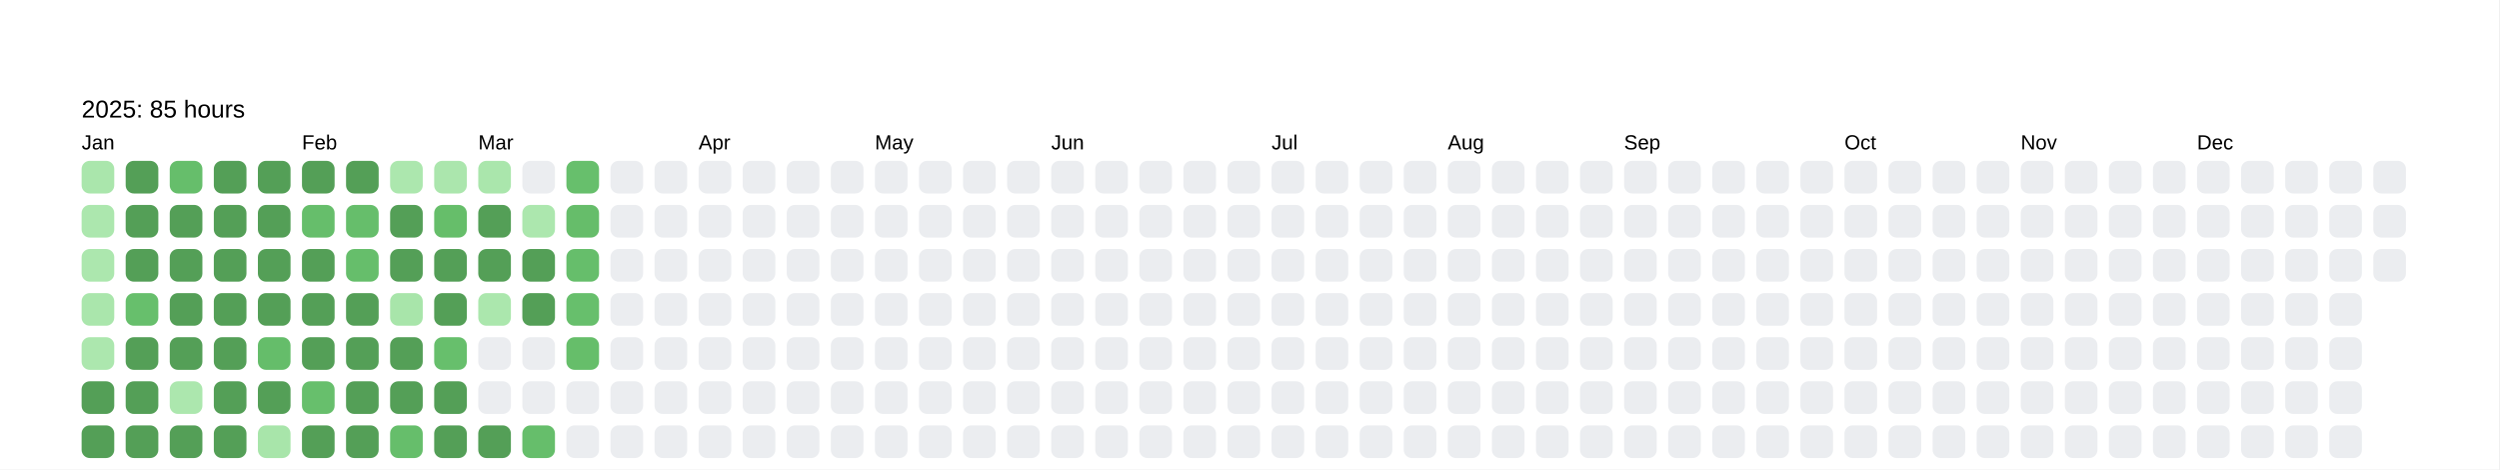
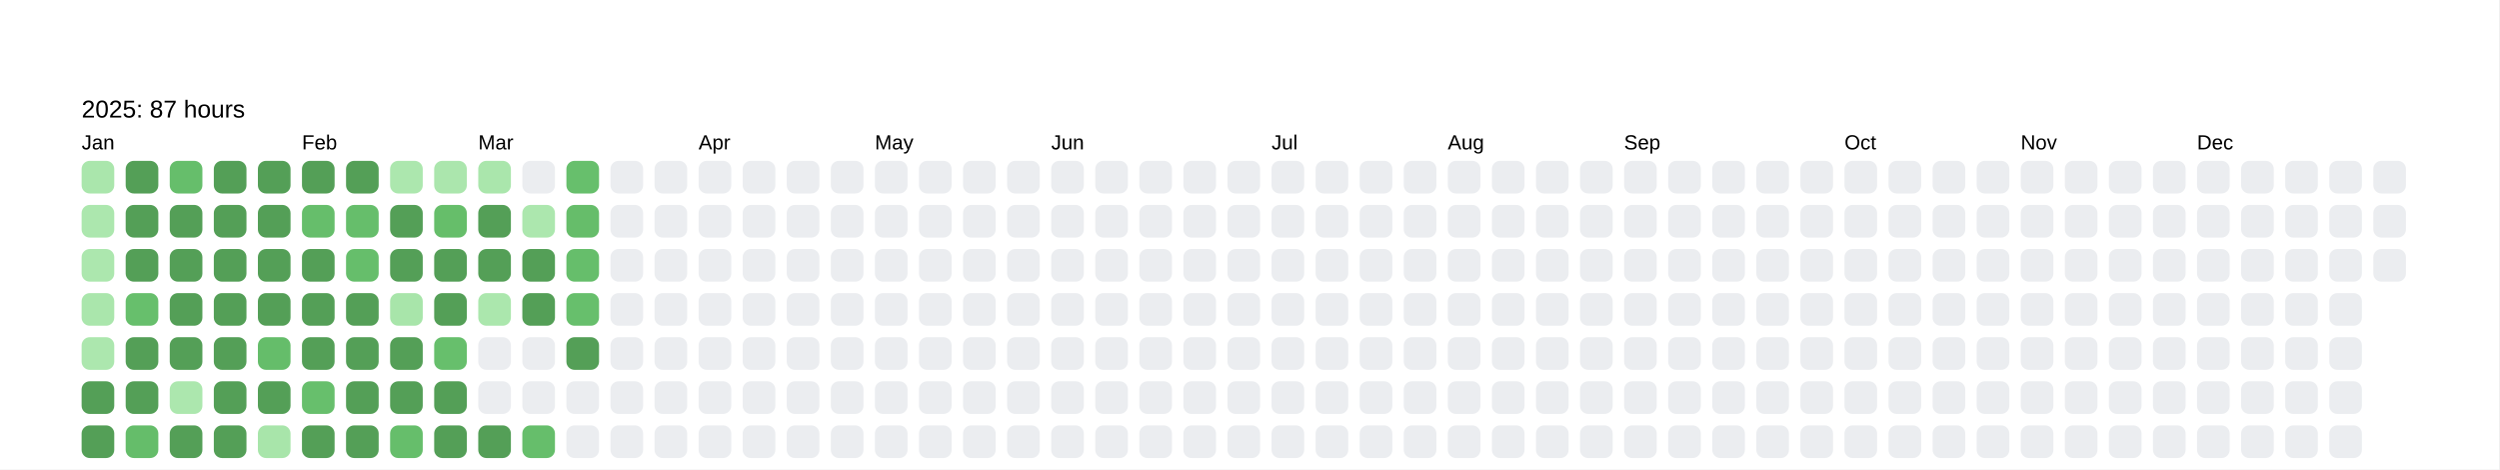
<svg xmlns="http://www.w3.org/2000/svg" baseProfile="full" height="57.5mm" version="1.1" viewBox="0,0,306.2,57.5" width="306.2mm">
  <defs />
  <rect fill="#FFFFFF" height="57.5" width="306.2" x="0" y="0" />
  <text fill="#000000" style="font-size:6px; font-family:Arial; font-weight:bold;" x="10" y="10" />
-   <text fill="#000000" style="font-size:3px; font-family:Arial;" x="10" y="14.4">2025: 85 hours</text>
+   <text fill="#000000" style="font-size:3px; font-family:Arial;" x="10" y="14.4">2025: 87 hours</text>
  <text fill="#000000" style="font-size:2.5px; font-family:Arial" x="10" y="18.3">Jan</text>
  <rect fill="#aae6ac" height="4" rx="1" ry="1" width="4" x="10" y="19.7" />
  <rect fill="#ace7ae" height="4" rx="1" ry="1" width="4" x="10" y="25.1" />
  <rect fill="#ace7ae" height="4" rx="1" ry="1" width="4" x="10" y="30.5" />
  <rect fill="#aae6ac" height="4" rx="1" ry="1" width="4" x="10" y="35.9" />
  <rect fill="#ace7ae" height="4" rx="1" ry="1" width="4" x="10" y="41.3" />
  <rect fill="#549F57" height="4" rx="1" ry="1" width="4" x="10" y="46.7" />
  <rect fill="#549F57" height="4" rx="1" ry="1" width="4" x="10" y="52.1" />
  <rect fill="#549F57" height="4" rx="1" ry="1" width="4" x="15.4" y="19.7" />
  <rect fill="#549F57" height="4" rx="1" ry="1" width="4" x="15.4" y="25.1" />
  <rect fill="#549F57" height="4" rx="1" ry="1" width="4" x="15.4" y="30.5" />
  <rect fill="#67bf6c" height="4" rx="1" ry="1" width="4" x="15.4" y="35.9" />
  <rect fill="#549F57" height="4" rx="1" ry="1" width="4" x="15.4" y="41.3" />
  <rect fill="#549F57" height="4" rx="1" ry="1" width="4" x="15.4" y="46.7" />
-   <rect fill="#549F57" height="4" rx="1" ry="1" width="4" x="15.4" y="52.1" />
+   <rect fill="#65bd6a" height="4" rx="1" ry="1" width="4" x="15.4" y="52.1" />
  <rect fill="#66be6b" height="4" rx="1" ry="1" width="4" x="20.8" y="19.7" />
  <rect fill="#549F57" height="4" rx="1" ry="1" width="4" x="20.8" y="25.1" />
  <rect fill="#549F57" height="4" rx="1" ry="1" width="4" x="20.8" y="30.5" />
  <rect fill="#549F57" height="4" rx="1" ry="1" width="4" x="20.8" y="35.9" />
  <rect fill="#549F57" height="4" rx="1" ry="1" width="4" x="20.8" y="41.3" />
  <rect fill="#ace7ae" height="4" rx="1" ry="1" width="4" x="20.8" y="46.7" />
  <rect fill="#549F57" height="4" rx="1" ry="1" width="4" x="20.8" y="52.1" />
  <rect fill="#549F57" height="4" rx="1" ry="1" width="4" x="26.2" y="19.7" />
  <rect fill="#549F57" height="4" rx="1" ry="1" width="4" x="26.2" y="25.1" />
  <rect fill="#549F57" height="4" rx="1" ry="1" width="4" x="26.2" y="30.5" />
  <rect fill="#549F57" height="4" rx="1" ry="1" width="4" x="26.2" y="35.9" />
  <rect fill="#549F57" height="4" rx="1" ry="1" width="4" x="26.2" y="41.3" />
  <rect fill="#549F57" height="4" rx="1" ry="1" width="4" x="26.2" y="46.7" />
  <rect fill="#549F57" height="4" rx="1" ry="1" width="4" x="26.2" y="52.1" />
  <rect fill="#549F57" height="4" rx="1" ry="1" width="4" x="31.6" y="19.7" />
  <rect fill="#549F57" height="4" rx="1" ry="1" width="4" x="31.6" y="25.1" />
  <rect fill="#549F57" height="4" rx="1" ry="1" width="4" x="31.6" y="30.5" />
  <rect fill="#549F57" height="4" rx="1" ry="1" width="4" x="31.6" y="35.9" />
  <rect fill="#65bd6a" height="4" rx="1" ry="1" width="4" x="31.6" y="41.3" />
  <rect fill="#549F57" height="4" rx="1" ry="1" width="4" x="31.6" y="46.7" />
  <rect fill="#a8e5aa" height="4" rx="1" ry="1" width="4" x="31.6" y="52.1" />
  <text fill="#000000" style="font-size:2.5px; font-family:Arial" x="37.0" y="18.3">Feb</text>
  <rect fill="#549F57" height="4" rx="1" ry="1" width="4" x="37.0" y="19.7" />
  <rect fill="#66be6b" height="4" rx="1" ry="1" width="4" x="37.0" y="25.1" />
  <rect fill="#549F57" height="4" rx="1" ry="1" width="4" x="37.0" y="30.5" />
  <rect fill="#549F57" height="4" rx="1" ry="1" width="4" x="37.0" y="35.9" />
  <rect fill="#549F57" height="4" rx="1" ry="1" width="4" x="37.0" y="41.3" />
  <rect fill="#67bf6c" height="4" rx="1" ry="1" width="4" x="37.0" y="46.7" />
  <rect fill="#549F57" height="4" rx="1" ry="1" width="4" x="37.0" y="52.1" />
  <rect fill="#549F57" height="4" rx="1" ry="1" width="4" x="42.4" y="19.7" />
  <rect fill="#66be6b" height="4" rx="1" ry="1" width="4" x="42.4" y="25.1" />
  <rect fill="#66be6b" height="4" rx="1" ry="1" width="4" x="42.4" y="30.5" />
  <rect fill="#549F57" height="4" rx="1" ry="1" width="4" x="42.4" y="35.9" />
  <rect fill="#549F57" height="4" rx="1" ry="1" width="4" x="42.4" y="41.3" />
  <rect fill="#549F57" height="4" rx="1" ry="1" width="4" x="42.4" y="46.7" />
  <rect fill="#549F57" height="4" rx="1" ry="1" width="4" x="42.4" y="52.1" />
  <rect fill="#ace7ae" height="4" rx="1" ry="1" width="4" x="47.8" y="19.7" />
  <rect fill="#549F57" height="4" rx="1" ry="1" width="4" x="47.8" y="25.1" />
  <rect fill="#549F57" height="4" rx="1" ry="1" width="4" x="47.8" y="30.5" />
  <rect fill="#a8e5aa" height="4" rx="1" ry="1" width="4" x="47.8" y="35.9" />
  <rect fill="#549F57" height="4" rx="1" ry="1" width="4" x="47.8" y="41.3" />
  <rect fill="#549F57" height="4" rx="1" ry="1" width="4" x="47.8" y="46.7" />
  <rect fill="#66be6b" height="4" rx="1" ry="1" width="4" x="47.8" y="52.1" />
  <rect fill="#abe6ad" height="4" rx="1" ry="1" width="4" x="53.2" y="19.7" />
  <rect fill="#66be6a" height="4" rx="1" ry="1" width="4" x="53.2" y="25.1" />
  <rect fill="#549F57" height="4" rx="1" ry="1" width="4" x="53.2" y="30.5" />
  <rect fill="#549F57" height="4" rx="1" ry="1" width="4" x="53.2" y="35.9" />
  <rect fill="#67bf6c" height="4" rx="1" ry="1" width="4" x="53.2" y="41.3" />
  <rect fill="#549F57" height="4" rx="1" ry="1" width="4" x="53.2" y="46.7" />
  <rect fill="#549F57" height="4" rx="1" ry="1" width="4" x="53.2" y="52.1" />
  <text fill="#000000" style="font-size:2.5px; font-family:Arial" x="58.6" y="18.3">Mar</text>
  <rect fill="#aae6ac" height="4" rx="1" ry="1" width="4" x="58.6" y="19.7" />
  <rect fill="#549F57" height="4" rx="1" ry="1" width="4" x="58.6" y="25.1" />
  <rect fill="#549F57" height="4" rx="1" ry="1" width="4" x="58.6" y="30.5" />
  <rect fill="#abe7ad" height="4" rx="1" ry="1" width="4" x="58.6" y="35.9" />
  <rect fill="#EBEDF0" height="4" rx="1" ry="1" width="4" x="58.6" y="41.3" />
  <rect fill="#EBEDF0" height="4" rx="1" ry="1" width="4" x="58.6" y="46.7" />
  <rect fill="#549F57" height="4" rx="1" ry="1" width="4" x="58.6" y="52.1" />
  <rect fill="#EBEDF0" height="4" rx="1" ry="1" width="4" x="64" y="19.7" />
  <rect fill="#ace7ae" height="4" rx="1" ry="1" width="4" x="64" y="25.1" />
  <rect fill="#549F57" height="4" rx="1" ry="1" width="4" x="64" y="30.5" />
  <rect fill="#549F57" height="4" rx="1" ry="1" width="4" x="64" y="35.9" />
  <rect fill="#EBEDF0" height="4" rx="1" ry="1" width="4" x="64" y="41.3" />
  <rect fill="#EBEDF0" height="4" rx="1" ry="1" width="4" x="64" y="46.7" />
  <rect fill="#66be6b" height="4" rx="1" ry="1" width="4" x="64" y="52.1" />
  <rect fill="#67bf6c" height="4" rx="1" ry="1" width="4" x="69.4" y="19.7" />
  <rect fill="#66bd6a" height="4" rx="1" ry="1" width="4" x="69.4" y="25.1" />
  <rect fill="#66be6b" height="4" rx="1" ry="1" width="4" x="69.4" y="30.5" />
  <rect fill="#67bf6c" height="4" rx="1" ry="1" width="4" x="69.4" y="35.9" />
-   <rect fill="#66be6a" height="4" rx="1" ry="1" width="4" x="69.4" y="41.3" />
+   <rect fill="#549F57" height="4" rx="1" ry="1" width="4" x="69.4" y="41.3" />
  <rect fill="#EBEDF0" height="4" rx="1" ry="1" width="4" x="69.4" y="46.7" />
  <rect fill="#EBEDF0" height="4" rx="1" ry="1" width="4" x="69.4" y="52.1" />
  <rect fill="#EBEDF0" height="4" rx="1" ry="1" width="4" x="74.8" y="19.7" />
  <rect fill="#EBEDF0" height="4" rx="1" ry="1" width="4" x="74.8" y="25.1" />
  <rect fill="#EBEDF0" height="4" rx="1" ry="1" width="4" x="74.8" y="30.5" />
  <rect fill="#EBEDF0" height="4" rx="1" ry="1" width="4" x="74.8" y="35.9" />
  <rect fill="#EBEDF0" height="4" rx="1" ry="1" width="4" x="74.8" y="41.3" />
  <rect fill="#EBEDF0" height="4" rx="1" ry="1" width="4" x="74.8" y="46.7" />
  <rect fill="#EBEDF0" height="4" rx="1" ry="1" width="4" x="74.8" y="52.1" />
  <rect fill="#EBEDF0" height="4" rx="1" ry="1" width="4" x="80.2" y="19.7" />
  <rect fill="#EBEDF0" height="4" rx="1" ry="1" width="4" x="80.2" y="25.1" />
  <rect fill="#EBEDF0" height="4" rx="1" ry="1" width="4" x="80.2" y="30.5" />
  <rect fill="#EBEDF0" height="4" rx="1" ry="1" width="4" x="80.2" y="35.9" />
  <rect fill="#EBEDF0" height="4" rx="1" ry="1" width="4" x="80.2" y="41.3" />
  <rect fill="#EBEDF0" height="4" rx="1" ry="1" width="4" x="80.2" y="46.7" />
  <rect fill="#EBEDF0" height="4" rx="1" ry="1" width="4" x="80.2" y="52.1" />
  <text fill="#000000" style="font-size:2.5px; font-family:Arial" x="85.6" y="18.3">Apr</text>
  <rect fill="#EBEDF0" height="4" rx="1" ry="1" width="4" x="85.6" y="19.7" />
  <rect fill="#EBEDF0" height="4" rx="1" ry="1" width="4" x="85.6" y="25.1" />
  <rect fill="#EBEDF0" height="4" rx="1" ry="1" width="4" x="85.6" y="30.5" />
  <rect fill="#EBEDF0" height="4" rx="1" ry="1" width="4" x="85.6" y="35.9" />
  <rect fill="#EBEDF0" height="4" rx="1" ry="1" width="4" x="85.6" y="41.3" />
  <rect fill="#EBEDF0" height="4" rx="1" ry="1" width="4" x="85.6" y="46.7" />
  <rect fill="#EBEDF0" height="4" rx="1" ry="1" width="4" x="85.6" y="52.1" />
  <rect fill="#EBEDF0" height="4" rx="1" ry="1" width="4" x="91" y="19.7" />
  <rect fill="#EBEDF0" height="4" rx="1" ry="1" width="4" x="91" y="25.1" />
  <rect fill="#EBEDF0" height="4" rx="1" ry="1" width="4" x="91" y="30.5" />
  <rect fill="#EBEDF0" height="4" rx="1" ry="1" width="4" x="91" y="35.9" />
  <rect fill="#EBEDF0" height="4" rx="1" ry="1" width="4" x="91" y="41.3" />
  <rect fill="#EBEDF0" height="4" rx="1" ry="1" width="4" x="91" y="46.7" />
  <rect fill="#EBEDF0" height="4" rx="1" ry="1" width="4" x="91" y="52.1" />
  <rect fill="#EBEDF0" height="4" rx="1" ry="1" width="4" x="96.4" y="19.7" />
  <rect fill="#EBEDF0" height="4" rx="1" ry="1" width="4" x="96.4" y="25.1" />
  <rect fill="#EBEDF0" height="4" rx="1" ry="1" width="4" x="96.4" y="30.5" />
  <rect fill="#EBEDF0" height="4" rx="1" ry="1" width="4" x="96.4" y="35.9" />
  <rect fill="#EBEDF0" height="4" rx="1" ry="1" width="4" x="96.4" y="41.3" />
  <rect fill="#EBEDF0" height="4" rx="1" ry="1" width="4" x="96.4" y="46.7" />
  <rect fill="#EBEDF0" height="4" rx="1" ry="1" width="4" x="96.4" y="52.1" />
  <rect fill="#EBEDF0" height="4" rx="1" ry="1" width="4" x="101.8" y="19.7" />
  <rect fill="#EBEDF0" height="4" rx="1" ry="1" width="4" x="101.8" y="25.1" />
  <rect fill="#EBEDF0" height="4" rx="1" ry="1" width="4" x="101.8" y="30.5" />
  <rect fill="#EBEDF0" height="4" rx="1" ry="1" width="4" x="101.8" y="35.9" />
  <rect fill="#EBEDF0" height="4" rx="1" ry="1" width="4" x="101.8" y="41.3" />
  <rect fill="#EBEDF0" height="4" rx="1" ry="1" width="4" x="101.8" y="46.7" />
  <rect fill="#EBEDF0" height="4" rx="1" ry="1" width="4" x="101.8" y="52.1" />
  <text fill="#000000" style="font-size:2.5px; font-family:Arial" x="107.2" y="18.3">May</text>
  <rect fill="#EBEDF0" height="4" rx="1" ry="1" width="4" x="107.2" y="19.7" />
  <rect fill="#EBEDF0" height="4" rx="1" ry="1" width="4" x="107.2" y="25.1" />
  <rect fill="#EBEDF0" height="4" rx="1" ry="1" width="4" x="107.2" y="30.5" />
  <rect fill="#EBEDF0" height="4" rx="1" ry="1" width="4" x="107.2" y="35.9" />
  <rect fill="#EBEDF0" height="4" rx="1" ry="1" width="4" x="107.2" y="41.3" />
  <rect fill="#EBEDF0" height="4" rx="1" ry="1" width="4" x="107.2" y="46.7" />
  <rect fill="#EBEDF0" height="4" rx="1" ry="1" width="4" x="107.2" y="52.1" />
  <rect fill="#EBEDF0" height="4" rx="1" ry="1" width="4" x="112.6" y="19.7" />
  <rect fill="#EBEDF0" height="4" rx="1" ry="1" width="4" x="112.6" y="25.1" />
  <rect fill="#EBEDF0" height="4" rx="1" ry="1" width="4" x="112.6" y="30.5" />
  <rect fill="#EBEDF0" height="4" rx="1" ry="1" width="4" x="112.6" y="35.9" />
  <rect fill="#EBEDF0" height="4" rx="1" ry="1" width="4" x="112.6" y="41.3" />
  <rect fill="#EBEDF0" height="4" rx="1" ry="1" width="4" x="112.6" y="46.7" />
  <rect fill="#EBEDF0" height="4" rx="1" ry="1" width="4" x="112.6" y="52.1" />
  <rect fill="#EBEDF0" height="4" rx="1" ry="1" width="4" x="118" y="19.7" />
  <rect fill="#EBEDF0" height="4" rx="1" ry="1" width="4" x="118" y="25.1" />
  <rect fill="#EBEDF0" height="4" rx="1" ry="1" width="4" x="118" y="30.5" />
  <rect fill="#EBEDF0" height="4" rx="1" ry="1" width="4" x="118" y="35.9" />
  <rect fill="#EBEDF0" height="4" rx="1" ry="1" width="4" x="118" y="41.3" />
  <rect fill="#EBEDF0" height="4" rx="1" ry="1" width="4" x="118" y="46.7" />
  <rect fill="#EBEDF0" height="4" rx="1" ry="1" width="4" x="118" y="52.1" />
  <rect fill="#EBEDF0" height="4" rx="1" ry="1" width="4" x="123.4" y="19.7" />
  <rect fill="#EBEDF0" height="4" rx="1" ry="1" width="4" x="123.4" y="25.1" />
  <rect fill="#EBEDF0" height="4" rx="1" ry="1" width="4" x="123.4" y="30.5" />
  <rect fill="#EBEDF0" height="4" rx="1" ry="1" width="4" x="123.4" y="35.9" />
  <rect fill="#EBEDF0" height="4" rx="1" ry="1" width="4" x="123.4" y="41.3" />
  <rect fill="#EBEDF0" height="4" rx="1" ry="1" width="4" x="123.4" y="46.7" />
  <rect fill="#EBEDF0" height="4" rx="1" ry="1" width="4" x="123.4" y="52.1" />
  <text fill="#000000" style="font-size:2.5px; font-family:Arial" x="128.8" y="18.3">Jun</text>
  <rect fill="#EBEDF0" height="4" rx="1" ry="1" width="4" x="128.8" y="19.7" />
  <rect fill="#EBEDF0" height="4" rx="1" ry="1" width="4" x="128.8" y="25.1" />
  <rect fill="#EBEDF0" height="4" rx="1" ry="1" width="4" x="128.8" y="30.5" />
  <rect fill="#EBEDF0" height="4" rx="1" ry="1" width="4" x="128.8" y="35.9" />
  <rect fill="#EBEDF0" height="4" rx="1" ry="1" width="4" x="128.8" y="41.3" />
  <rect fill="#EBEDF0" height="4" rx="1" ry="1" width="4" x="128.8" y="46.7" />
  <rect fill="#EBEDF0" height="4" rx="1" ry="1" width="4" x="128.8" y="52.1" />
  <rect fill="#EBEDF0" height="4" rx="1" ry="1" width="4" x="134.2" y="19.7" />
  <rect fill="#EBEDF0" height="4" rx="1" ry="1" width="4" x="134.2" y="25.1" />
  <rect fill="#EBEDF0" height="4" rx="1" ry="1" width="4" x="134.2" y="30.5" />
  <rect fill="#EBEDF0" height="4" rx="1" ry="1" width="4" x="134.2" y="35.9" />
  <rect fill="#EBEDF0" height="4" rx="1" ry="1" width="4" x="134.2" y="41.3" />
  <rect fill="#EBEDF0" height="4" rx="1" ry="1" width="4" x="134.2" y="46.7" />
  <rect fill="#EBEDF0" height="4" rx="1" ry="1" width="4" x="134.2" y="52.1" />
  <rect fill="#EBEDF0" height="4" rx="1" ry="1" width="4" x="139.6" y="19.7" />
  <rect fill="#EBEDF0" height="4" rx="1" ry="1" width="4" x="139.6" y="25.1" />
  <rect fill="#EBEDF0" height="4" rx="1" ry="1" width="4" x="139.6" y="30.5" />
  <rect fill="#EBEDF0" height="4" rx="1" ry="1" width="4" x="139.6" y="35.9" />
  <rect fill="#EBEDF0" height="4" rx="1" ry="1" width="4" x="139.6" y="41.3" />
  <rect fill="#EBEDF0" height="4" rx="1" ry="1" width="4" x="139.6" y="46.7" />
  <rect fill="#EBEDF0" height="4" rx="1" ry="1" width="4" x="139.6" y="52.1" />
  <rect fill="#EBEDF0" height="4" rx="1" ry="1" width="4" x="145" y="19.7" />
  <rect fill="#EBEDF0" height="4" rx="1" ry="1" width="4" x="145" y="25.1" />
  <rect fill="#EBEDF0" height="4" rx="1" ry="1" width="4" x="145" y="30.5" />
  <rect fill="#EBEDF0" height="4" rx="1" ry="1" width="4" x="145" y="35.9" />
  <rect fill="#EBEDF0" height="4" rx="1" ry="1" width="4" x="145" y="41.3" />
  <rect fill="#EBEDF0" height="4" rx="1" ry="1" width="4" x="145" y="46.7" />
  <rect fill="#EBEDF0" height="4" rx="1" ry="1" width="4" x="145" y="52.1" />
  <rect fill="#EBEDF0" height="4" rx="1" ry="1" width="4" x="150.4" y="19.7" />
  <rect fill="#EBEDF0" height="4" rx="1" ry="1" width="4" x="150.4" y="25.1" />
  <rect fill="#EBEDF0" height="4" rx="1" ry="1" width="4" x="150.4" y="30.5" />
  <rect fill="#EBEDF0" height="4" rx="1" ry="1" width="4" x="150.4" y="35.9" />
  <rect fill="#EBEDF0" height="4" rx="1" ry="1" width="4" x="150.4" y="41.3" />
  <rect fill="#EBEDF0" height="4" rx="1" ry="1" width="4" x="150.4" y="46.7" />
  <rect fill="#EBEDF0" height="4" rx="1" ry="1" width="4" x="150.4" y="52.1" />
  <text fill="#000000" style="font-size:2.5px; font-family:Arial" x="155.8" y="18.3">Jul</text>
  <rect fill="#EBEDF0" height="4" rx="1" ry="1" width="4" x="155.8" y="19.7" />
  <rect fill="#EBEDF0" height="4" rx="1" ry="1" width="4" x="155.8" y="25.1" />
  <rect fill="#EBEDF0" height="4" rx="1" ry="1" width="4" x="155.8" y="30.5" />
  <rect fill="#EBEDF0" height="4" rx="1" ry="1" width="4" x="155.8" y="35.9" />
  <rect fill="#EBEDF0" height="4" rx="1" ry="1" width="4" x="155.8" y="41.3" />
  <rect fill="#EBEDF0" height="4" rx="1" ry="1" width="4" x="155.8" y="46.7" />
  <rect fill="#EBEDF0" height="4" rx="1" ry="1" width="4" x="155.8" y="52.1" />
  <rect fill="#EBEDF0" height="4" rx="1" ry="1" width="4" x="161.2" y="19.7" />
  <rect fill="#EBEDF0" height="4" rx="1" ry="1" width="4" x="161.2" y="25.1" />
  <rect fill="#EBEDF0" height="4" rx="1" ry="1" width="4" x="161.2" y="30.5" />
  <rect fill="#EBEDF0" height="4" rx="1" ry="1" width="4" x="161.2" y="35.9" />
  <rect fill="#EBEDF0" height="4" rx="1" ry="1" width="4" x="161.2" y="41.3" />
  <rect fill="#EBEDF0" height="4" rx="1" ry="1" width="4" x="161.2" y="46.7" />
  <rect fill="#EBEDF0" height="4" rx="1" ry="1" width="4" x="161.2" y="52.1" />
  <rect fill="#EBEDF0" height="4" rx="1" ry="1" width="4" x="166.6" y="19.7" />
  <rect fill="#EBEDF0" height="4" rx="1" ry="1" width="4" x="166.6" y="25.1" />
  <rect fill="#EBEDF0" height="4" rx="1" ry="1" width="4" x="166.6" y="30.5" />
  <rect fill="#EBEDF0" height="4" rx="1" ry="1" width="4" x="166.6" y="35.9" />
  <rect fill="#EBEDF0" height="4" rx="1" ry="1" width="4" x="166.6" y="41.3" />
  <rect fill="#EBEDF0" height="4" rx="1" ry="1" width="4" x="166.6" y="46.7" />
  <rect fill="#EBEDF0" height="4" rx="1" ry="1" width="4" x="166.6" y="52.1" />
  <rect fill="#EBEDF0" height="4" rx="1" ry="1" width="4" x="172" y="19.7" />
  <rect fill="#EBEDF0" height="4" rx="1" ry="1" width="4" x="172" y="25.1" />
  <rect fill="#EBEDF0" height="4" rx="1" ry="1" width="4" x="172" y="30.5" />
  <rect fill="#EBEDF0" height="4" rx="1" ry="1" width="4" x="172" y="35.9" />
  <rect fill="#EBEDF0" height="4" rx="1" ry="1" width="4" x="172" y="41.3" />
  <rect fill="#EBEDF0" height="4" rx="1" ry="1" width="4" x="172" y="46.7" />
  <rect fill="#EBEDF0" height="4" rx="1" ry="1" width="4" x="172" y="52.1" />
  <text fill="#000000" style="font-size:2.5px; font-family:Arial" x="177.4" y="18.3">Aug</text>
  <rect fill="#EBEDF0" height="4" rx="1" ry="1" width="4" x="177.4" y="19.7" />
  <rect fill="#EBEDF0" height="4" rx="1" ry="1" width="4" x="177.4" y="25.1" />
  <rect fill="#EBEDF0" height="4" rx="1" ry="1" width="4" x="177.4" y="30.5" />
  <rect fill="#EBEDF0" height="4" rx="1" ry="1" width="4" x="177.4" y="35.9" />
  <rect fill="#EBEDF0" height="4" rx="1" ry="1" width="4" x="177.4" y="41.3" />
  <rect fill="#EBEDF0" height="4" rx="1" ry="1" width="4" x="177.4" y="46.7" />
  <rect fill="#EBEDF0" height="4" rx="1" ry="1" width="4" x="177.4" y="52.1" />
  <rect fill="#EBEDF0" height="4" rx="1" ry="1" width="4" x="182.8" y="19.7" />
  <rect fill="#EBEDF0" height="4" rx="1" ry="1" width="4" x="182.8" y="25.1" />
  <rect fill="#EBEDF0" height="4" rx="1" ry="1" width="4" x="182.8" y="30.5" />
  <rect fill="#EBEDF0" height="4" rx="1" ry="1" width="4" x="182.8" y="35.9" />
  <rect fill="#EBEDF0" height="4" rx="1" ry="1" width="4" x="182.8" y="41.3" />
  <rect fill="#EBEDF0" height="4" rx="1" ry="1" width="4" x="182.8" y="46.7" />
  <rect fill="#EBEDF0" height="4" rx="1" ry="1" width="4" x="182.8" y="52.1" />
  <rect fill="#EBEDF0" height="4" rx="1" ry="1" width="4" x="188.2" y="19.7" />
  <rect fill="#EBEDF0" height="4" rx="1" ry="1" width="4" x="188.2" y="25.1" />
  <rect fill="#EBEDF0" height="4" rx="1" ry="1" width="4" x="188.2" y="30.5" />
  <rect fill="#EBEDF0" height="4" rx="1" ry="1" width="4" x="188.2" y="35.9" />
  <rect fill="#EBEDF0" height="4" rx="1" ry="1" width="4" x="188.2" y="41.3" />
  <rect fill="#EBEDF0" height="4" rx="1" ry="1" width="4" x="188.2" y="46.7" />
  <rect fill="#EBEDF0" height="4" rx="1" ry="1" width="4" x="188.2" y="52.1" />
  <rect fill="#EBEDF0" height="4" rx="1" ry="1" width="4" x="193.6" y="19.7" />
  <rect fill="#EBEDF0" height="4" rx="1" ry="1" width="4" x="193.6" y="25.1" />
  <rect fill="#EBEDF0" height="4" rx="1" ry="1" width="4" x="193.6" y="30.5" />
  <rect fill="#EBEDF0" height="4" rx="1" ry="1" width="4" x="193.6" y="35.9" />
  <rect fill="#EBEDF0" height="4" rx="1" ry="1" width="4" x="193.6" y="41.3" />
  <rect fill="#EBEDF0" height="4" rx="1" ry="1" width="4" x="193.6" y="46.7" />
  <rect fill="#EBEDF0" height="4" rx="1" ry="1" width="4" x="193.6" y="52.1" />
  <text fill="#000000" style="font-size:2.5px; font-family:Arial" x="199" y="18.3">Sep</text>
  <rect fill="#EBEDF0" height="4" rx="1" ry="1" width="4" x="199" y="19.7" />
  <rect fill="#EBEDF0" height="4" rx="1" ry="1" width="4" x="199" y="25.1" />
  <rect fill="#EBEDF0" height="4" rx="1" ry="1" width="4" x="199" y="30.5" />
  <rect fill="#EBEDF0" height="4" rx="1" ry="1" width="4" x="199" y="35.9" />
  <rect fill="#EBEDF0" height="4" rx="1" ry="1" width="4" x="199" y="41.3" />
  <rect fill="#EBEDF0" height="4" rx="1" ry="1" width="4" x="199" y="46.7" />
  <rect fill="#EBEDF0" height="4" rx="1" ry="1" width="4" x="199" y="52.1" />
  <rect fill="#EBEDF0" height="4" rx="1" ry="1" width="4" x="204.4" y="19.7" />
  <rect fill="#EBEDF0" height="4" rx="1" ry="1" width="4" x="204.4" y="25.1" />
  <rect fill="#EBEDF0" height="4" rx="1" ry="1" width="4" x="204.4" y="30.5" />
  <rect fill="#EBEDF0" height="4" rx="1" ry="1" width="4" x="204.4" y="35.9" />
  <rect fill="#EBEDF0" height="4" rx="1" ry="1" width="4" x="204.4" y="41.3" />
  <rect fill="#EBEDF0" height="4" rx="1" ry="1" width="4" x="204.4" y="46.7" />
  <rect fill="#EBEDF0" height="4" rx="1" ry="1" width="4" x="204.4" y="52.1" />
  <rect fill="#EBEDF0" height="4" rx="1" ry="1" width="4" x="209.8" y="19.7" />
  <rect fill="#EBEDF0" height="4" rx="1" ry="1" width="4" x="209.8" y="25.1" />
  <rect fill="#EBEDF0" height="4" rx="1" ry="1" width="4" x="209.8" y="30.5" />
  <rect fill="#EBEDF0" height="4" rx="1" ry="1" width="4" x="209.8" y="35.9" />
  <rect fill="#EBEDF0" height="4" rx="1" ry="1" width="4" x="209.8" y="41.3" />
  <rect fill="#EBEDF0" height="4" rx="1" ry="1" width="4" x="209.8" y="46.7" />
  <rect fill="#EBEDF0" height="4" rx="1" ry="1" width="4" x="209.8" y="52.1" />
  <rect fill="#EBEDF0" height="4" rx="1" ry="1" width="4" x="215.2" y="19.7" />
  <rect fill="#EBEDF0" height="4" rx="1" ry="1" width="4" x="215.2" y="25.1" />
  <rect fill="#EBEDF0" height="4" rx="1" ry="1" width="4" x="215.2" y="30.5" />
  <rect fill="#EBEDF0" height="4" rx="1" ry="1" width="4" x="215.2" y="35.9" />
  <rect fill="#EBEDF0" height="4" rx="1" ry="1" width="4" x="215.2" y="41.3" />
  <rect fill="#EBEDF0" height="4" rx="1" ry="1" width="4" x="215.2" y="46.7" />
  <rect fill="#EBEDF0" height="4" rx="1" ry="1" width="4" x="215.2" y="52.1" />
  <rect fill="#EBEDF0" height="4" rx="1" ry="1" width="4" x="220.6" y="19.7" />
  <rect fill="#EBEDF0" height="4" rx="1" ry="1" width="4" x="220.6" y="25.1" />
  <rect fill="#EBEDF0" height="4" rx="1" ry="1" width="4" x="220.6" y="30.5" />
  <rect fill="#EBEDF0" height="4" rx="1" ry="1" width="4" x="220.6" y="35.9" />
  <rect fill="#EBEDF0" height="4" rx="1" ry="1" width="4" x="220.6" y="41.3" />
  <rect fill="#EBEDF0" height="4" rx="1" ry="1" width="4" x="220.6" y="46.7" />
  <rect fill="#EBEDF0" height="4" rx="1" ry="1" width="4" x="220.6" y="52.1" />
  <text fill="#000000" style="font-size:2.5px; font-family:Arial" x="226" y="18.3">Oct</text>
  <rect fill="#EBEDF0" height="4" rx="1" ry="1" width="4" x="226" y="19.7" />
  <rect fill="#EBEDF0" height="4" rx="1" ry="1" width="4" x="226" y="25.1" />
  <rect fill="#EBEDF0" height="4" rx="1" ry="1" width="4" x="226" y="30.5" />
  <rect fill="#EBEDF0" height="4" rx="1" ry="1" width="4" x="226" y="35.9" />
  <rect fill="#EBEDF0" height="4" rx="1" ry="1" width="4" x="226" y="41.3" />
  <rect fill="#EBEDF0" height="4" rx="1" ry="1" width="4" x="226" y="46.7" />
  <rect fill="#EBEDF0" height="4" rx="1" ry="1" width="4" x="226" y="52.1" />
  <rect fill="#EBEDF0" height="4" rx="1" ry="1" width="4" x="231.4" y="19.7" />
  <rect fill="#EBEDF0" height="4" rx="1" ry="1" width="4" x="231.4" y="25.1" />
  <rect fill="#EBEDF0" height="4" rx="1" ry="1" width="4" x="231.4" y="30.5" />
  <rect fill="#EBEDF0" height="4" rx="1" ry="1" width="4" x="231.4" y="35.9" />
  <rect fill="#EBEDF0" height="4" rx="1" ry="1" width="4" x="231.4" y="41.3" />
  <rect fill="#EBEDF0" height="4" rx="1" ry="1" width="4" x="231.4" y="46.7" />
  <rect fill="#EBEDF0" height="4" rx="1" ry="1" width="4" x="231.4" y="52.1" />
  <rect fill="#EBEDF0" height="4" rx="1" ry="1" width="4" x="236.8" y="19.7" />
  <rect fill="#EBEDF0" height="4" rx="1" ry="1" width="4" x="236.8" y="25.1" />
  <rect fill="#EBEDF0" height="4" rx="1" ry="1" width="4" x="236.8" y="30.5" />
  <rect fill="#EBEDF0" height="4" rx="1" ry="1" width="4" x="236.8" y="35.9" />
  <rect fill="#EBEDF0" height="4" rx="1" ry="1" width="4" x="236.8" y="41.3" />
  <rect fill="#EBEDF0" height="4" rx="1" ry="1" width="4" x="236.8" y="46.7" />
  <rect fill="#EBEDF0" height="4" rx="1" ry="1" width="4" x="236.8" y="52.1" />
  <rect fill="#EBEDF0" height="4" rx="1" ry="1" width="4" x="242.2" y="19.7" />
  <rect fill="#EBEDF0" height="4" rx="1" ry="1" width="4" x="242.2" y="25.1" />
  <rect fill="#EBEDF0" height="4" rx="1" ry="1" width="4" x="242.2" y="30.5" />
  <rect fill="#EBEDF0" height="4" rx="1" ry="1" width="4" x="242.2" y="35.9" />
  <rect fill="#EBEDF0" height="4" rx="1" ry="1" width="4" x="242.2" y="41.3" />
  <rect fill="#EBEDF0" height="4" rx="1" ry="1" width="4" x="242.2" y="46.7" />
  <rect fill="#EBEDF0" height="4" rx="1" ry="1" width="4" x="242.2" y="52.1" />
  <text fill="#000000" style="font-size:2.5px; font-family:Arial" x="247.6" y="18.3">Nov</text>
  <rect fill="#EBEDF0" height="4" rx="1" ry="1" width="4" x="247.6" y="19.7" />
  <rect fill="#EBEDF0" height="4" rx="1" ry="1" width="4" x="247.6" y="25.1" />
  <rect fill="#EBEDF0" height="4" rx="1" ry="1" width="4" x="247.6" y="30.5" />
  <rect fill="#EBEDF0" height="4" rx="1" ry="1" width="4" x="247.6" y="35.9" />
  <rect fill="#EBEDF0" height="4" rx="1" ry="1" width="4" x="247.6" y="41.3" />
  <rect fill="#EBEDF0" height="4" rx="1" ry="1" width="4" x="247.6" y="46.7" />
  <rect fill="#EBEDF0" height="4" rx="1" ry="1" width="4" x="247.6" y="52.1" />
  <rect fill="#EBEDF0" height="4" rx="1" ry="1" width="4" x="253" y="19.7" />
  <rect fill="#EBEDF0" height="4" rx="1" ry="1" width="4" x="253" y="25.1" />
  <rect fill="#EBEDF0" height="4" rx="1" ry="1" width="4" x="253" y="30.5" />
  <rect fill="#EBEDF0" height="4" rx="1" ry="1" width="4" x="253" y="35.9" />
  <rect fill="#EBEDF0" height="4" rx="1" ry="1" width="4" x="253" y="41.3" />
  <rect fill="#EBEDF0" height="4" rx="1" ry="1" width="4" x="253" y="46.7" />
  <rect fill="#EBEDF0" height="4" rx="1" ry="1" width="4" x="253" y="52.1" />
  <rect fill="#EBEDF0" height="4" rx="1" ry="1" width="4" x="258.4" y="19.7" />
  <rect fill="#EBEDF0" height="4" rx="1" ry="1" width="4" x="258.4" y="25.1" />
  <rect fill="#EBEDF0" height="4" rx="1" ry="1" width="4" x="258.4" y="30.5" />
  <rect fill="#EBEDF0" height="4" rx="1" ry="1" width="4" x="258.4" y="35.9" />
  <rect fill="#EBEDF0" height="4" rx="1" ry="1" width="4" x="258.4" y="41.3" />
  <rect fill="#EBEDF0" height="4" rx="1" ry="1" width="4" x="258.4" y="46.7" />
  <rect fill="#EBEDF0" height="4" rx="1" ry="1" width="4" x="258.4" y="52.1" />
  <rect fill="#EBEDF0" height="4" rx="1" ry="1" width="4" x="263.8" y="19.7" />
  <rect fill="#EBEDF0" height="4" rx="1" ry="1" width="4" x="263.8" y="25.1" />
  <rect fill="#EBEDF0" height="4" rx="1" ry="1" width="4" x="263.8" y="30.5" />
  <rect fill="#EBEDF0" height="4" rx="1" ry="1" width="4" x="263.8" y="35.9" />
  <rect fill="#EBEDF0" height="4" rx="1" ry="1" width="4" x="263.8" y="41.3" />
  <rect fill="#EBEDF0" height="4" rx="1" ry="1" width="4" x="263.8" y="46.7" />
  <rect fill="#EBEDF0" height="4" rx="1" ry="1" width="4" x="263.8" y="52.1" />
  <text fill="#000000" style="font-size:2.5px; font-family:Arial" x="269.2" y="18.3">Dec</text>
  <rect fill="#EBEDF0" height="4" rx="1" ry="1" width="4" x="269.2" y="19.7" />
  <rect fill="#EBEDF0" height="4" rx="1" ry="1" width="4" x="269.2" y="25.1" />
  <rect fill="#EBEDF0" height="4" rx="1" ry="1" width="4" x="269.2" y="30.5" />
  <rect fill="#EBEDF0" height="4" rx="1" ry="1" width="4" x="269.2" y="35.9" />
  <rect fill="#EBEDF0" height="4" rx="1" ry="1" width="4" x="269.2" y="41.3" />
  <rect fill="#EBEDF0" height="4" rx="1" ry="1" width="4" x="269.2" y="46.7" />
  <rect fill="#EBEDF0" height="4" rx="1" ry="1" width="4" x="269.2" y="52.1" />
  <rect fill="#EBEDF0" height="4" rx="1" ry="1" width="4" x="274.6" y="19.7" />
  <rect fill="#EBEDF0" height="4" rx="1" ry="1" width="4" x="274.6" y="25.1" />
  <rect fill="#EBEDF0" height="4" rx="1" ry="1" width="4" x="274.6" y="30.5" />
  <rect fill="#EBEDF0" height="4" rx="1" ry="1" width="4" x="274.6" y="35.9" />
  <rect fill="#EBEDF0" height="4" rx="1" ry="1" width="4" x="274.6" y="41.3" />
  <rect fill="#EBEDF0" height="4" rx="1" ry="1" width="4" x="274.6" y="46.7" />
  <rect fill="#EBEDF0" height="4" rx="1" ry="1" width="4" x="274.6" y="52.1" />
  <rect fill="#EBEDF0" height="4" rx="1" ry="1" width="4" x="280" y="19.7" />
  <rect fill="#EBEDF0" height="4" rx="1" ry="1" width="4" x="280" y="25.1" />
  <rect fill="#EBEDF0" height="4" rx="1" ry="1" width="4" x="280" y="30.5" />
  <rect fill="#EBEDF0" height="4" rx="1" ry="1" width="4" x="280" y="35.9" />
  <rect fill="#EBEDF0" height="4" rx="1" ry="1" width="4" x="280" y="41.3" />
  <rect fill="#EBEDF0" height="4" rx="1" ry="1" width="4" x="280" y="46.7" />
  <rect fill="#EBEDF0" height="4" rx="1" ry="1" width="4" x="280" y="52.1" />
  <rect fill="#EBEDF0" height="4" rx="1" ry="1" width="4" x="285.4" y="19.7" />
  <rect fill="#EBEDF0" height="4" rx="1" ry="1" width="4" x="285.4" y="25.1" />
  <rect fill="#EBEDF0" height="4" rx="1" ry="1" width="4" x="285.4" y="30.5" />
  <rect fill="#EBEDF0" height="4" rx="1" ry="1" width="4" x="285.4" y="35.9" />
  <rect fill="#EBEDF0" height="4" rx="1" ry="1" width="4" x="285.4" y="41.3" />
  <rect fill="#EBEDF0" height="4" rx="1" ry="1" width="4" x="285.4" y="46.7" />
  <rect fill="#EBEDF0" height="4" rx="1" ry="1" width="4" x="285.4" y="52.1" />
  <rect fill="#EBEDF0" height="4" rx="1" ry="1" width="4" x="290.8" y="19.7" />
  <rect fill="#EBEDF0" height="4" rx="1" ry="1" width="4" x="290.8" y="25.1" />
  <rect fill="#EBEDF0" height="4" rx="1" ry="1" width="4" x="290.8" y="30.5" />
</svg>
